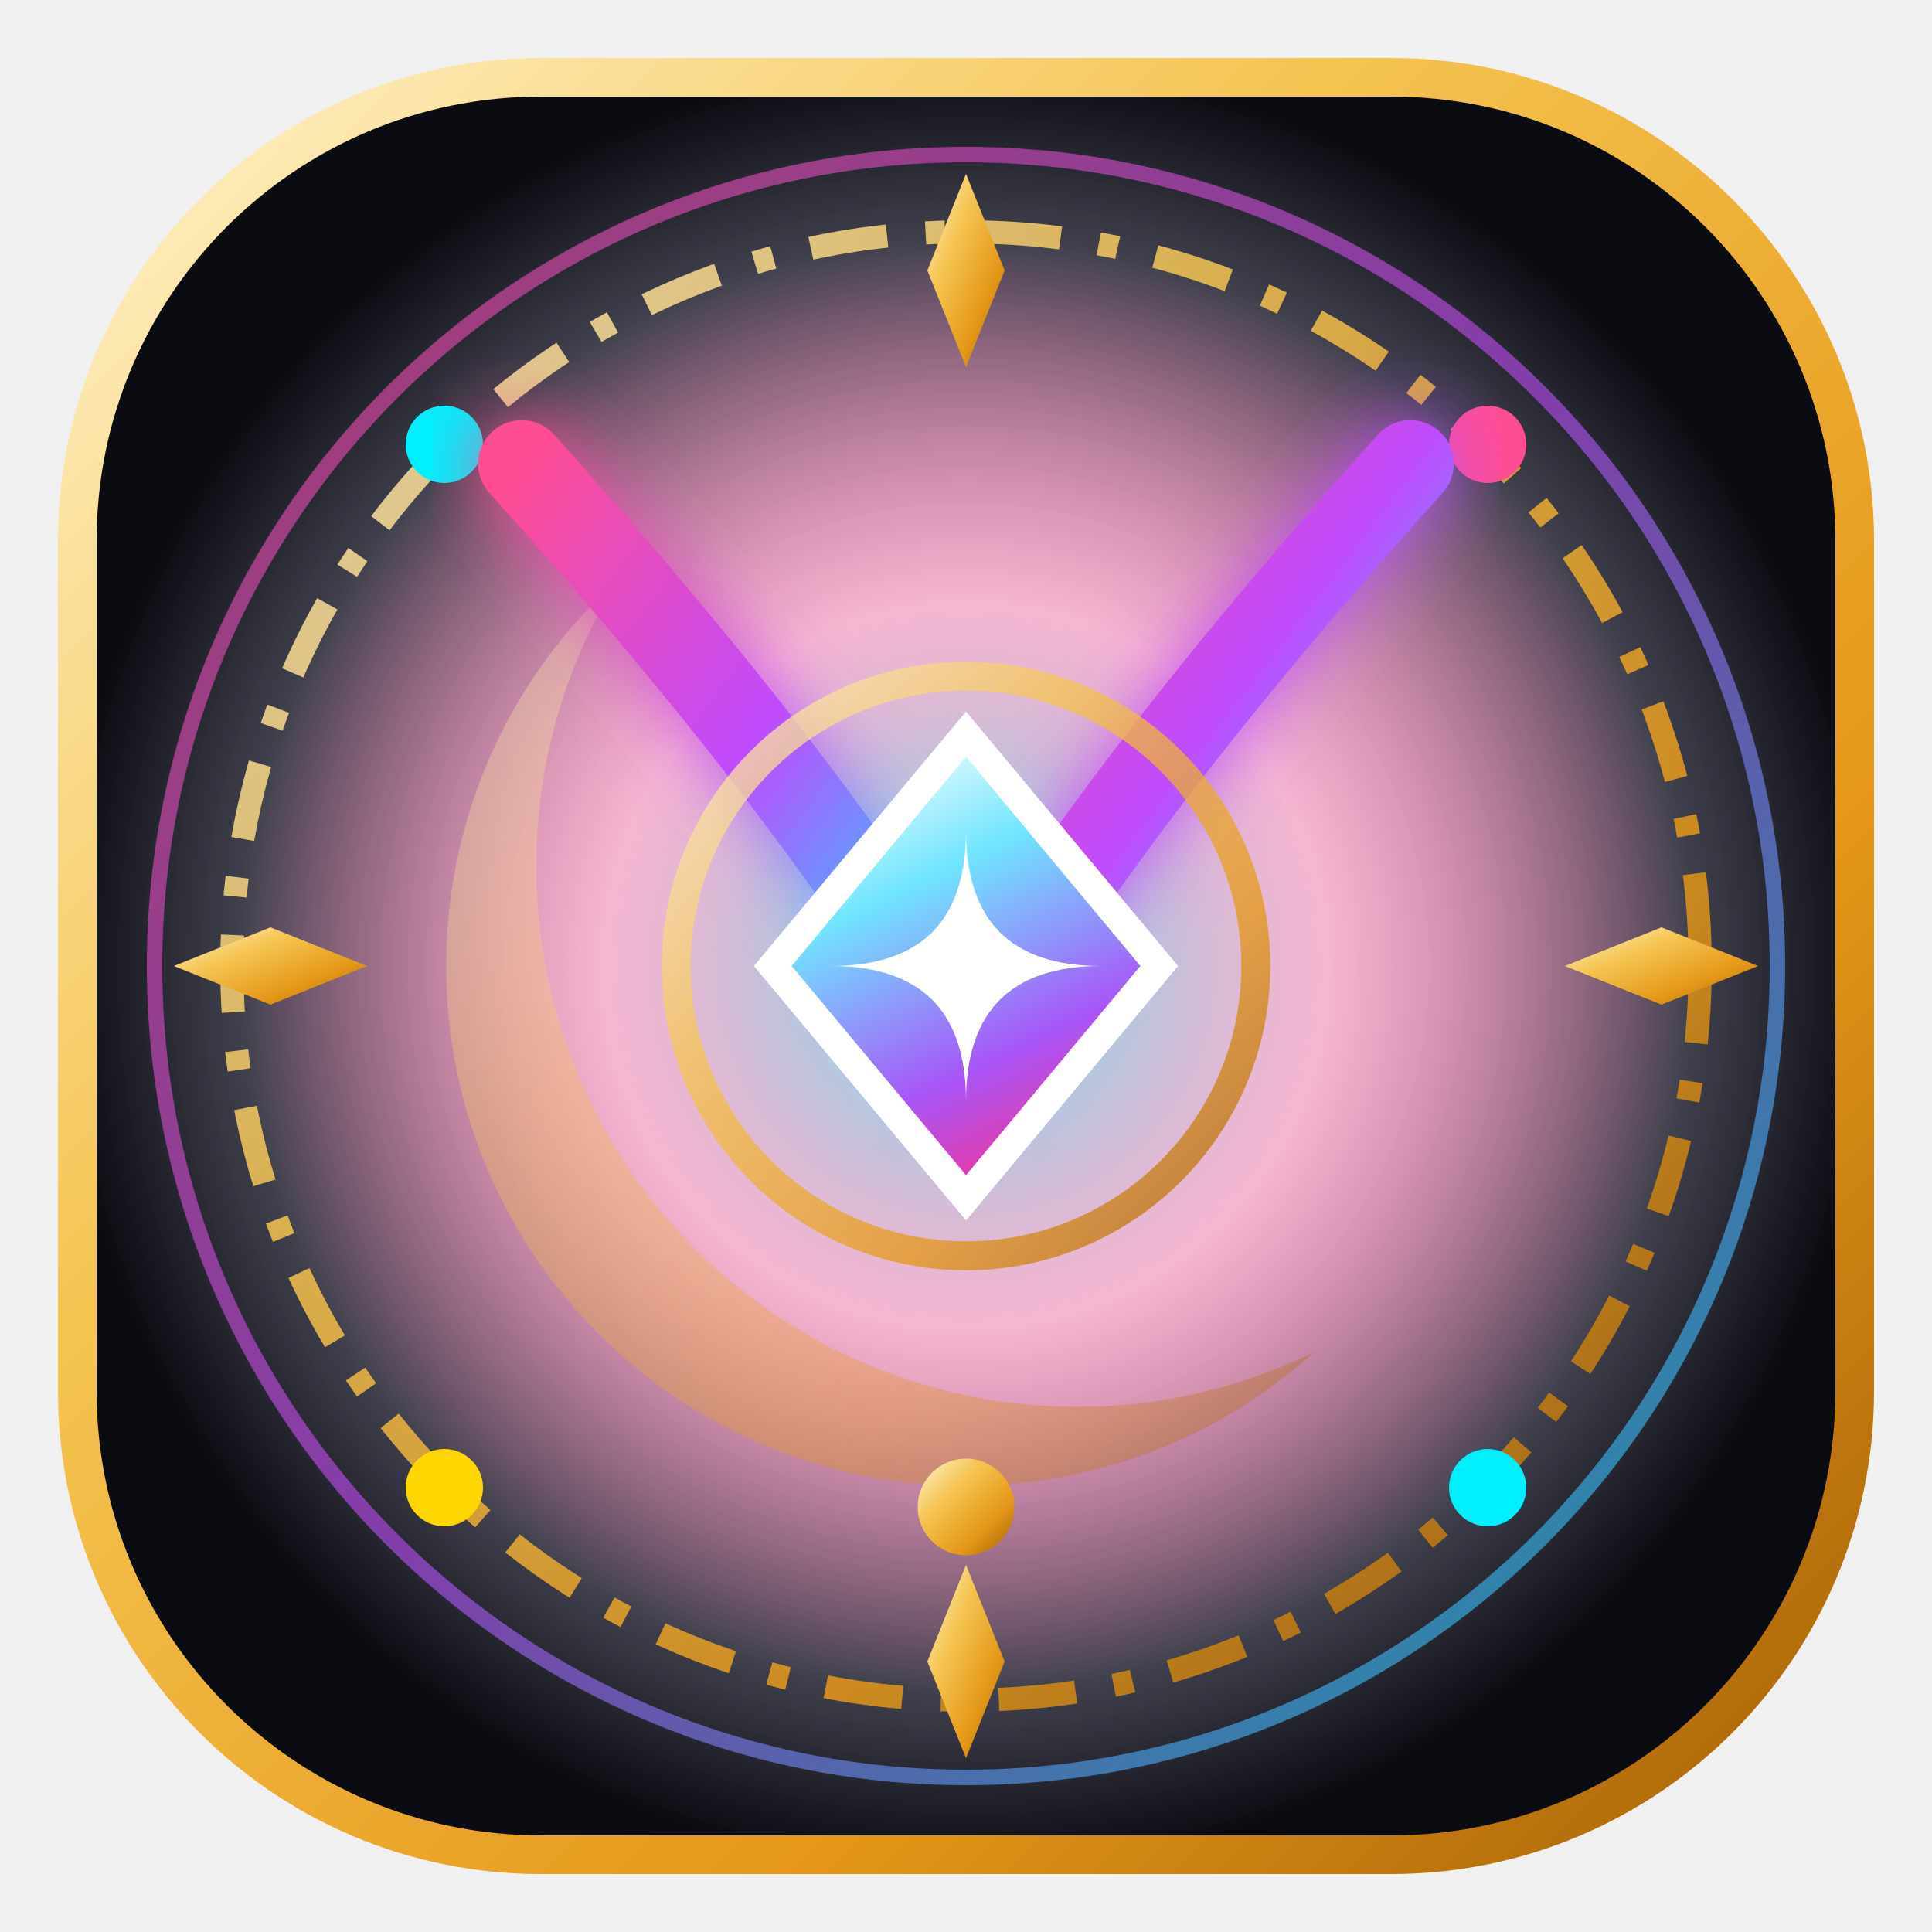
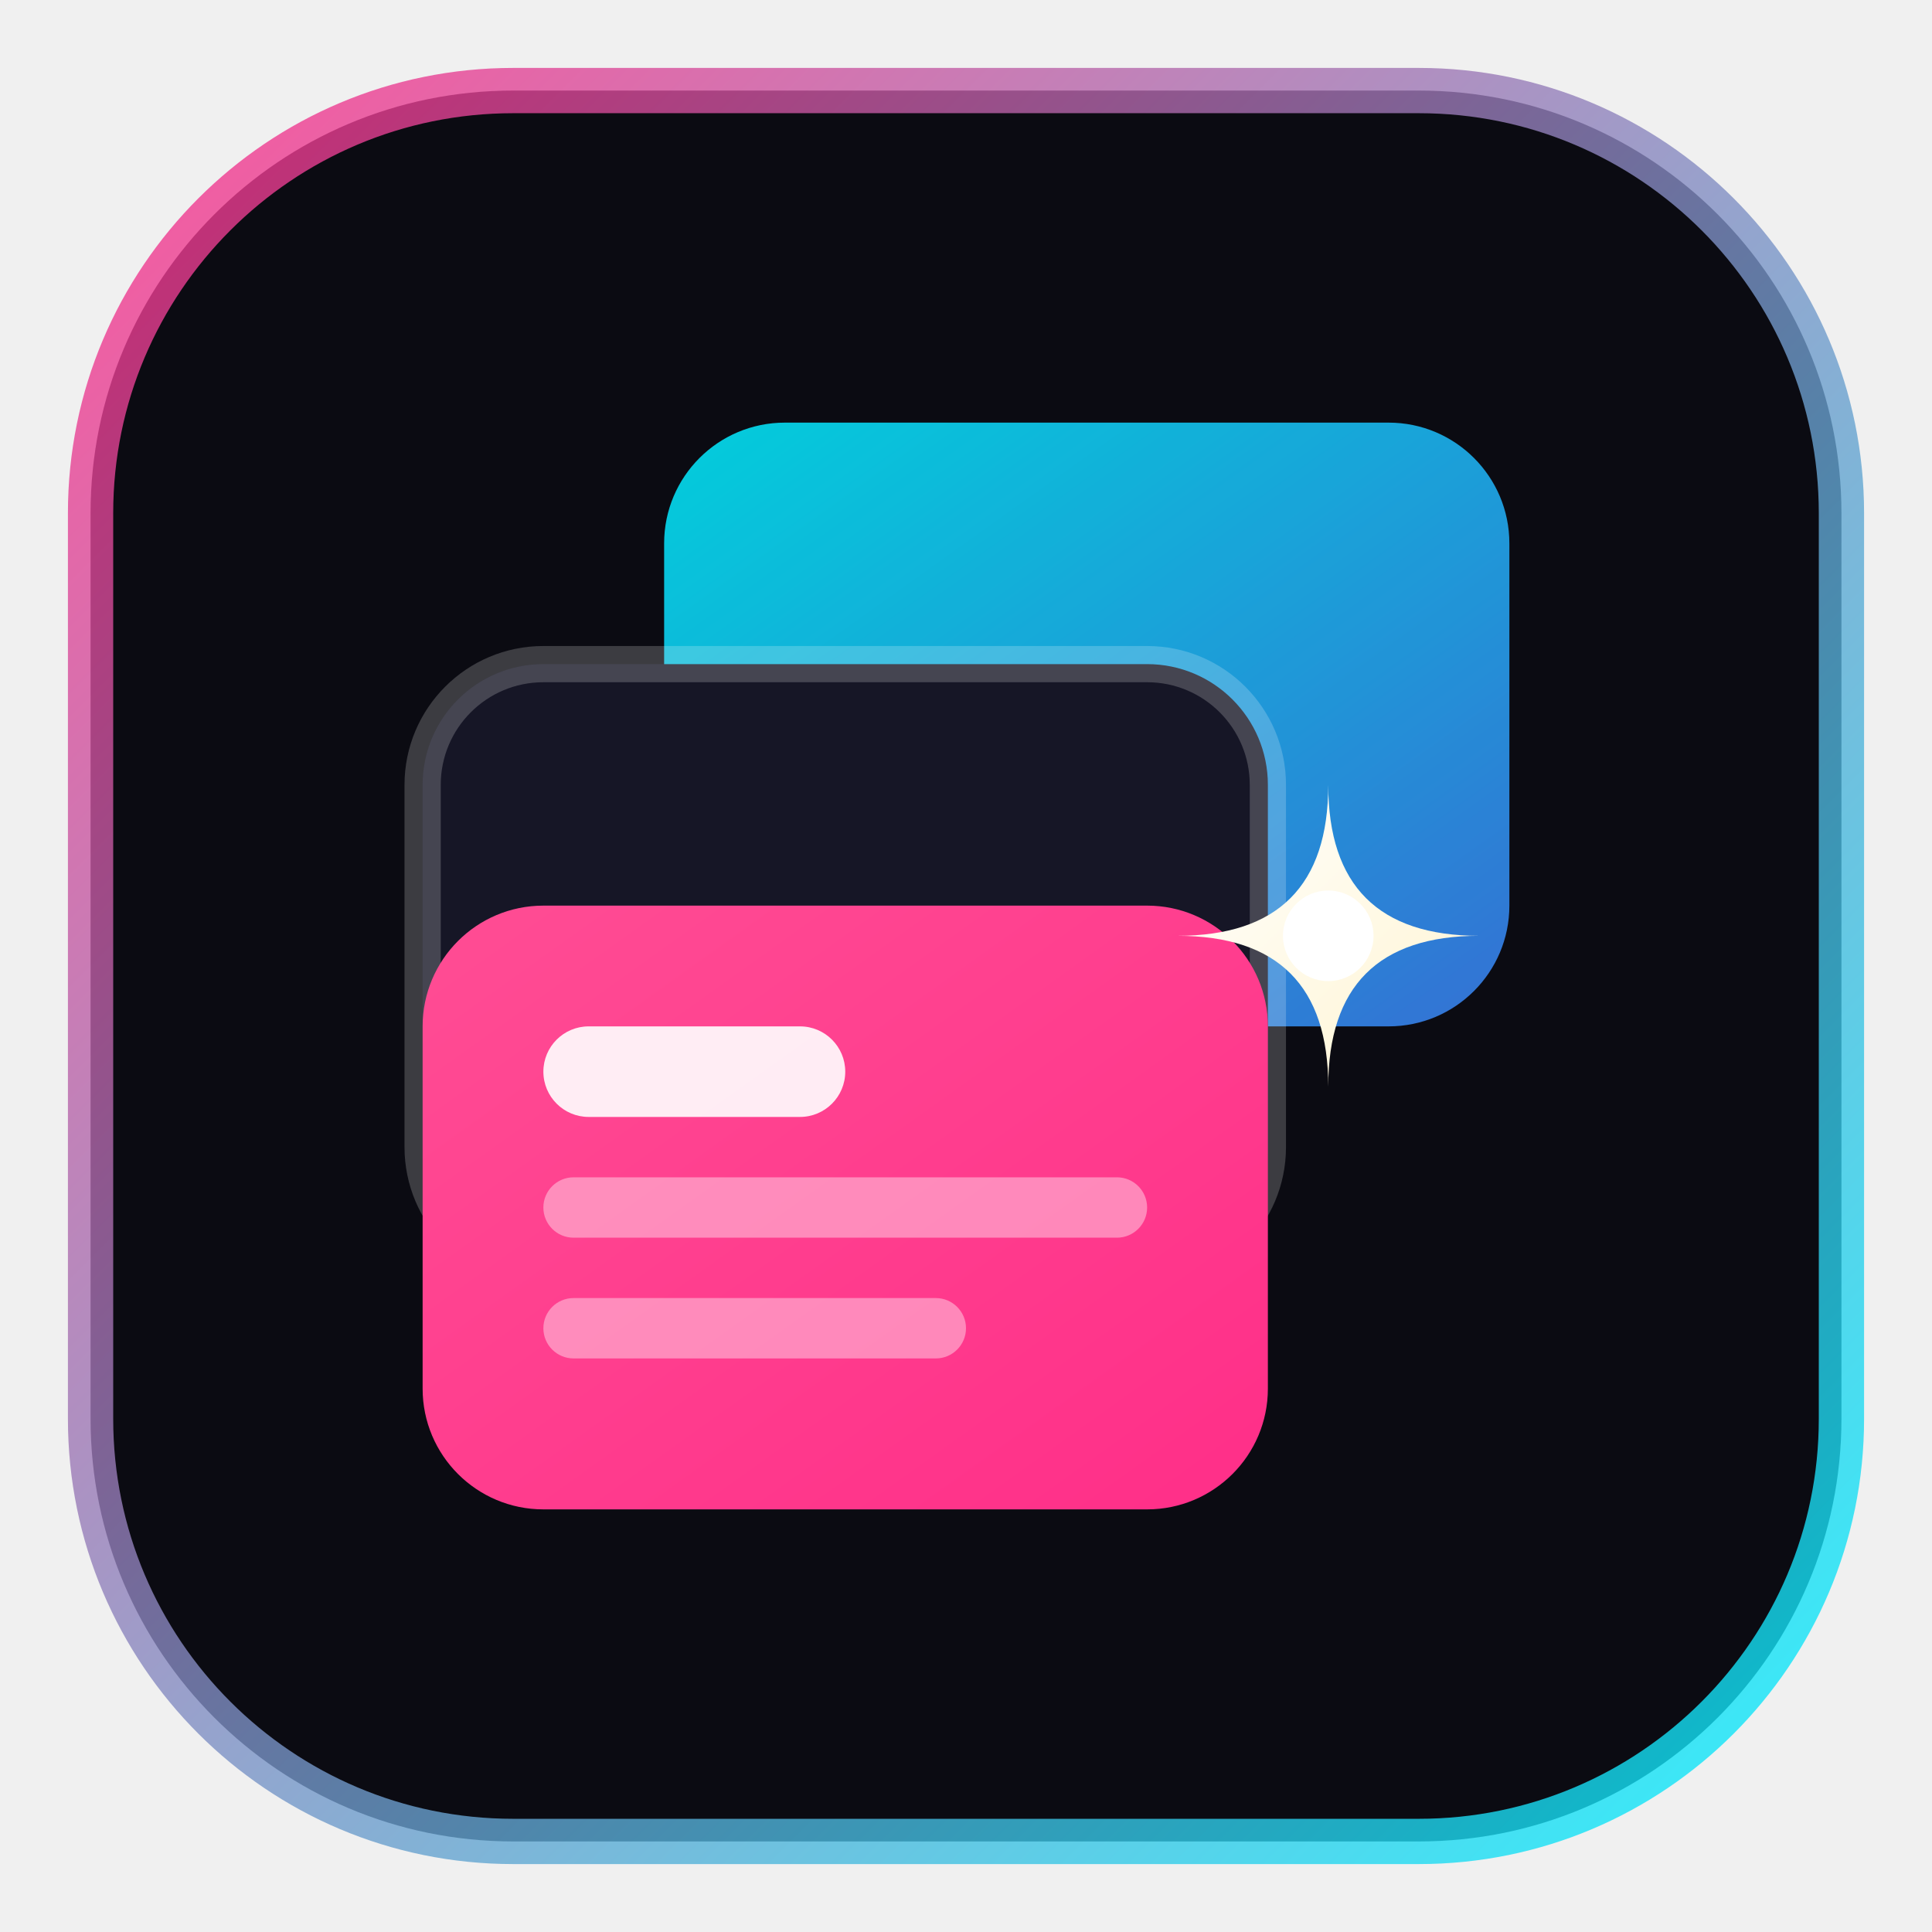
- <svg xmlns="http://www.w3.org/2000/svg" viewBox="0 0 100 100" width="100" height="100" fill="none">
+ <svg xmlns="http://www.w3.org/2000/svg" viewBox="0 0 64 64" width="64" height="64" fill="none">
  <defs>
-     <linearGradient id="atelierGold" x1="0%" y1="0%" x2="100%" y2="100%">
-       <stop offset="0%" stop-color="#FFF4D0" />
-       <stop offset="35%" stop-color="#F5C451" />
-       <stop offset="70%" stop-color="#E59819" />
-       <stop offset="100%" stop-color="#A25F06" />
-     </linearGradient>
-     <linearGradient id="yumiaRoseCyan" x1="0%" y1="0%" x2="100%" y2="100%">
+     <linearGradient id="layerTop" x1="0%" y1="0%" x2="100%" y2="100%">
      <stop offset="0%" stop-color="#FF4D94" />
-       <stop offset="50%" stop-color="#C04CFD" />
-       <stop offset="100%" stop-color="#00F0FF" />
-     </linearGradient>
-     <linearGradient id="memoryCrystal" x1="30%" y1="0%" x2="70%" y2="100%">
-       <stop offset="0%" stop-color="#FFFFFF" />
-       <stop offset="30%" stop-color="#70E5FF" />
-       <stop offset="70%" stop-color="#A855F7" />
      <stop offset="100%" stop-color="#FF2E88" />
    </linearGradient>
-     <radialGradient id="alchemicalGlow" cx="50%" cy="50%" r="50%">
-       <stop offset="0%" stop-color="#00F0FF" stop-opacity="0.6" />
-       <stop offset="40%" stop-color="#FF2E88" stop-opacity="0.3" />
-       <stop offset="80%" stop-color="#161626" stop-opacity="0.8" />
-       <stop offset="100%" stop-color="#0B0B12" stop-opacity="1" />
-     </radialGradient>
-     <filter id="alchemyBloom" x="-20%" y="-20%" width="140%" height="140%">
-       <feGaussianBlur stdDeviation="2" result="blur" />
-       <feComposite in="SourceGraphic" in2="blur" operator="over" />
-     </filter>
+     <linearGradient id="layerBottom" x1="0%" y1="0%" x2="100%" y2="100%">
+       <stop offset="0%" stop-color="#00F0FF" />
+       <stop offset="100%" stop-color="#3B82F6" />
+     </linearGradient>
+     <linearGradient id="coreSpark" x1="0%" y1="0%" x2="100%" y2="100%">
+       <stop offset="0%" stop-color="#FFFFFF" />
+       <stop offset="100%" stop-color="#FFF4D0" />
+     </linearGradient>
+     <linearGradient id="borderGrad" x1="0%" y1="0%" x2="100%" y2="100%">
+       <stop offset="0%" stop-color="#FF2E88" stop-opacity="0.8" />
+       <stop offset="100%" stop-color="#00F0FF" stop-opacity="0.8" />
+     </linearGradient>
  </defs>
-   <rect x="4" y="4" width="92" height="92" rx="24" fill="url(#alchemicalGlow)" stroke="url(#atelierGold)" stroke-width="2" />
-   <circle cx="50" cy="50" r="38" stroke="url(#atelierGold)" stroke-width="1.2" stroke-dasharray="4 2 1 2" opacity="0.85" />
-   <circle cx="50" cy="50" r="42" stroke="url(#yumiaRoseCyan)" stroke-width="0.8" opacity="0.6" />
-   <polygon points="50,9 52,14 50,19 48,14" fill="url(#atelierGold)" />
-   <polygon points="50,91 52,86 50,81 48,86" fill="url(#atelierGold)" />
-   <polygon points="9,50 14,52 19,50 14,48" fill="url(#atelierGold)" />
-   <polygon points="91,50 86,52 81,50 86,48" fill="url(#atelierGold)" />
-   <circle cx="23" cy="23" r="2" fill="#00F0FF" />
-   <circle cx="77" cy="23" r="2" fill="#FF4D94" />
-   <circle cx="23" cy="77" r="2" fill="#FFD700" />
-   <circle cx="77" cy="77" r="2" fill="#00F0FF" />
-   <path d="M 32 30 A 28 28 0 0 0 68 70 A 24 24 0 0 1 32 30 Z" fill="url(#atelierGold)" opacity="0.35" />
-   <path d="M 27 24 C 36 34, 44 44, 50 54" stroke="url(#yumiaRoseCyan)" stroke-width="4.5" stroke-linecap="round" filter="url(#alchemyBloom)" />
-   <path d="M 73 24 C 64 34, 56 44, 50 54" stroke="url(#yumiaRoseCyan)" stroke-width="4.5" stroke-linecap="round" filter="url(#alchemyBloom)" />
-   <path d="M 50 54 L 50 78" stroke="url(#atelierGold)" stroke-width="4.5" stroke-linecap="round" />
-   <polygon points="50,38 60,50 50,62 40,50" fill="url(#memoryCrystal)" stroke="#FFFFFF" stroke-width="1.5" />
-   <path d="M 50 43 Q 50 50 43 50 Q 50 50 50 57 Q 50 50 57 50 Q 50 50 50 43 Z" fill="#FFFFFF" />
-   <circle cx="50" cy="50" r="15" stroke="url(#atelierGold)" stroke-width="1.5" fill="none" opacity="0.75" />
-   <circle cx="50" cy="78" r="2.5" fill="url(#atelierGold)" />
+   <rect x="3" y="3" width="58" height="58" rx="14" fill="#0B0B12" stroke="url(#borderGrad)" stroke-width="1.5" />
+   <rect x="22" y="14" width="28" height="20" rx="4" fill="url(#layerBottom)" opacity="0.85" />
+   <rect x="14" y="22" width="28" height="20" rx="4" fill="#161626" stroke="rgba(255, 255, 255, 0.2)" stroke-width="1.2" />
+   <rect x="14" y="30" width="28" height="20" rx="4" fill="url(#layerTop)" />
+   <rect x="18" y="34" width="10" height="3" rx="1.5" fill="#FFFFFF" opacity="0.9" />
+   <rect x="18" y="39" width="20" height="2" rx="1" fill="#FFFFFF" opacity="0.4" />
+   <rect x="18" y="43" width="14" height="2" rx="1" fill="#FFFFFF" opacity="0.4" />
+   <path d="M 44 26 Q 44 31 39 31 Q 44 31 44 36 Q 44 31 49 31 Q 44 31 44 26 Z" fill="url(#coreSpark)" />
+   <circle cx="44" cy="31" r="1.5" fill="#FFFFFF" />
</svg>
